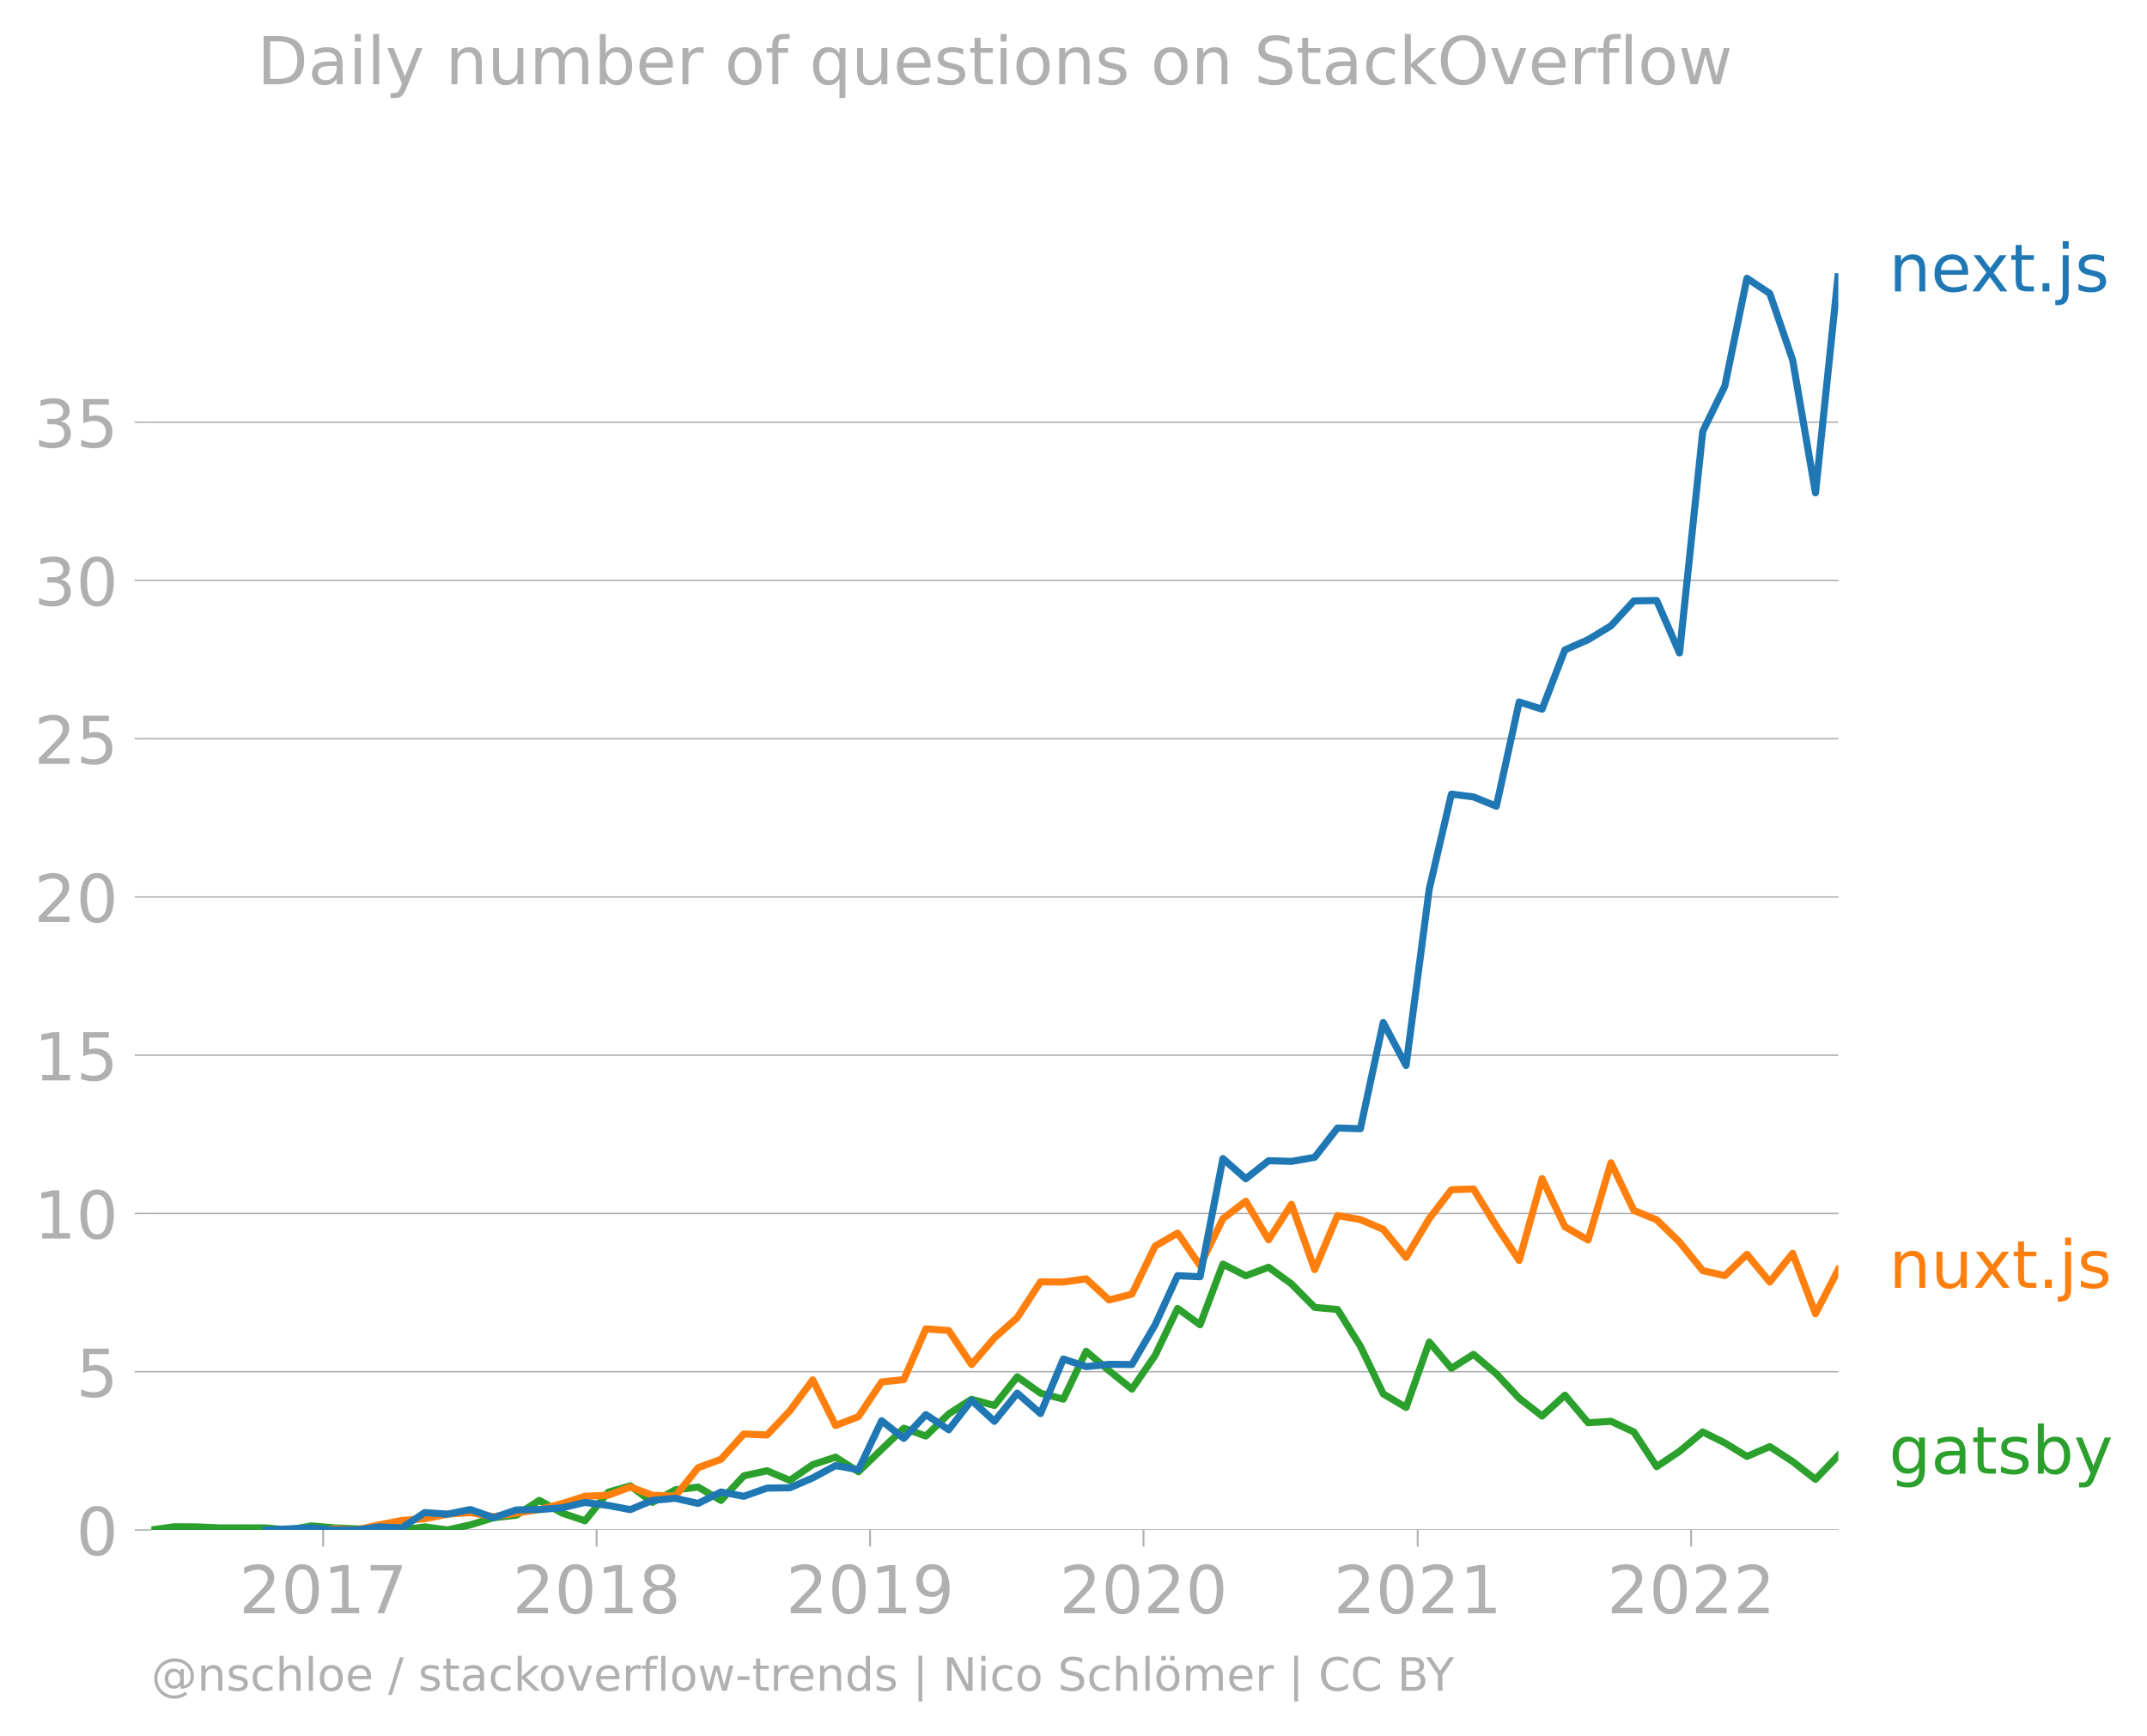
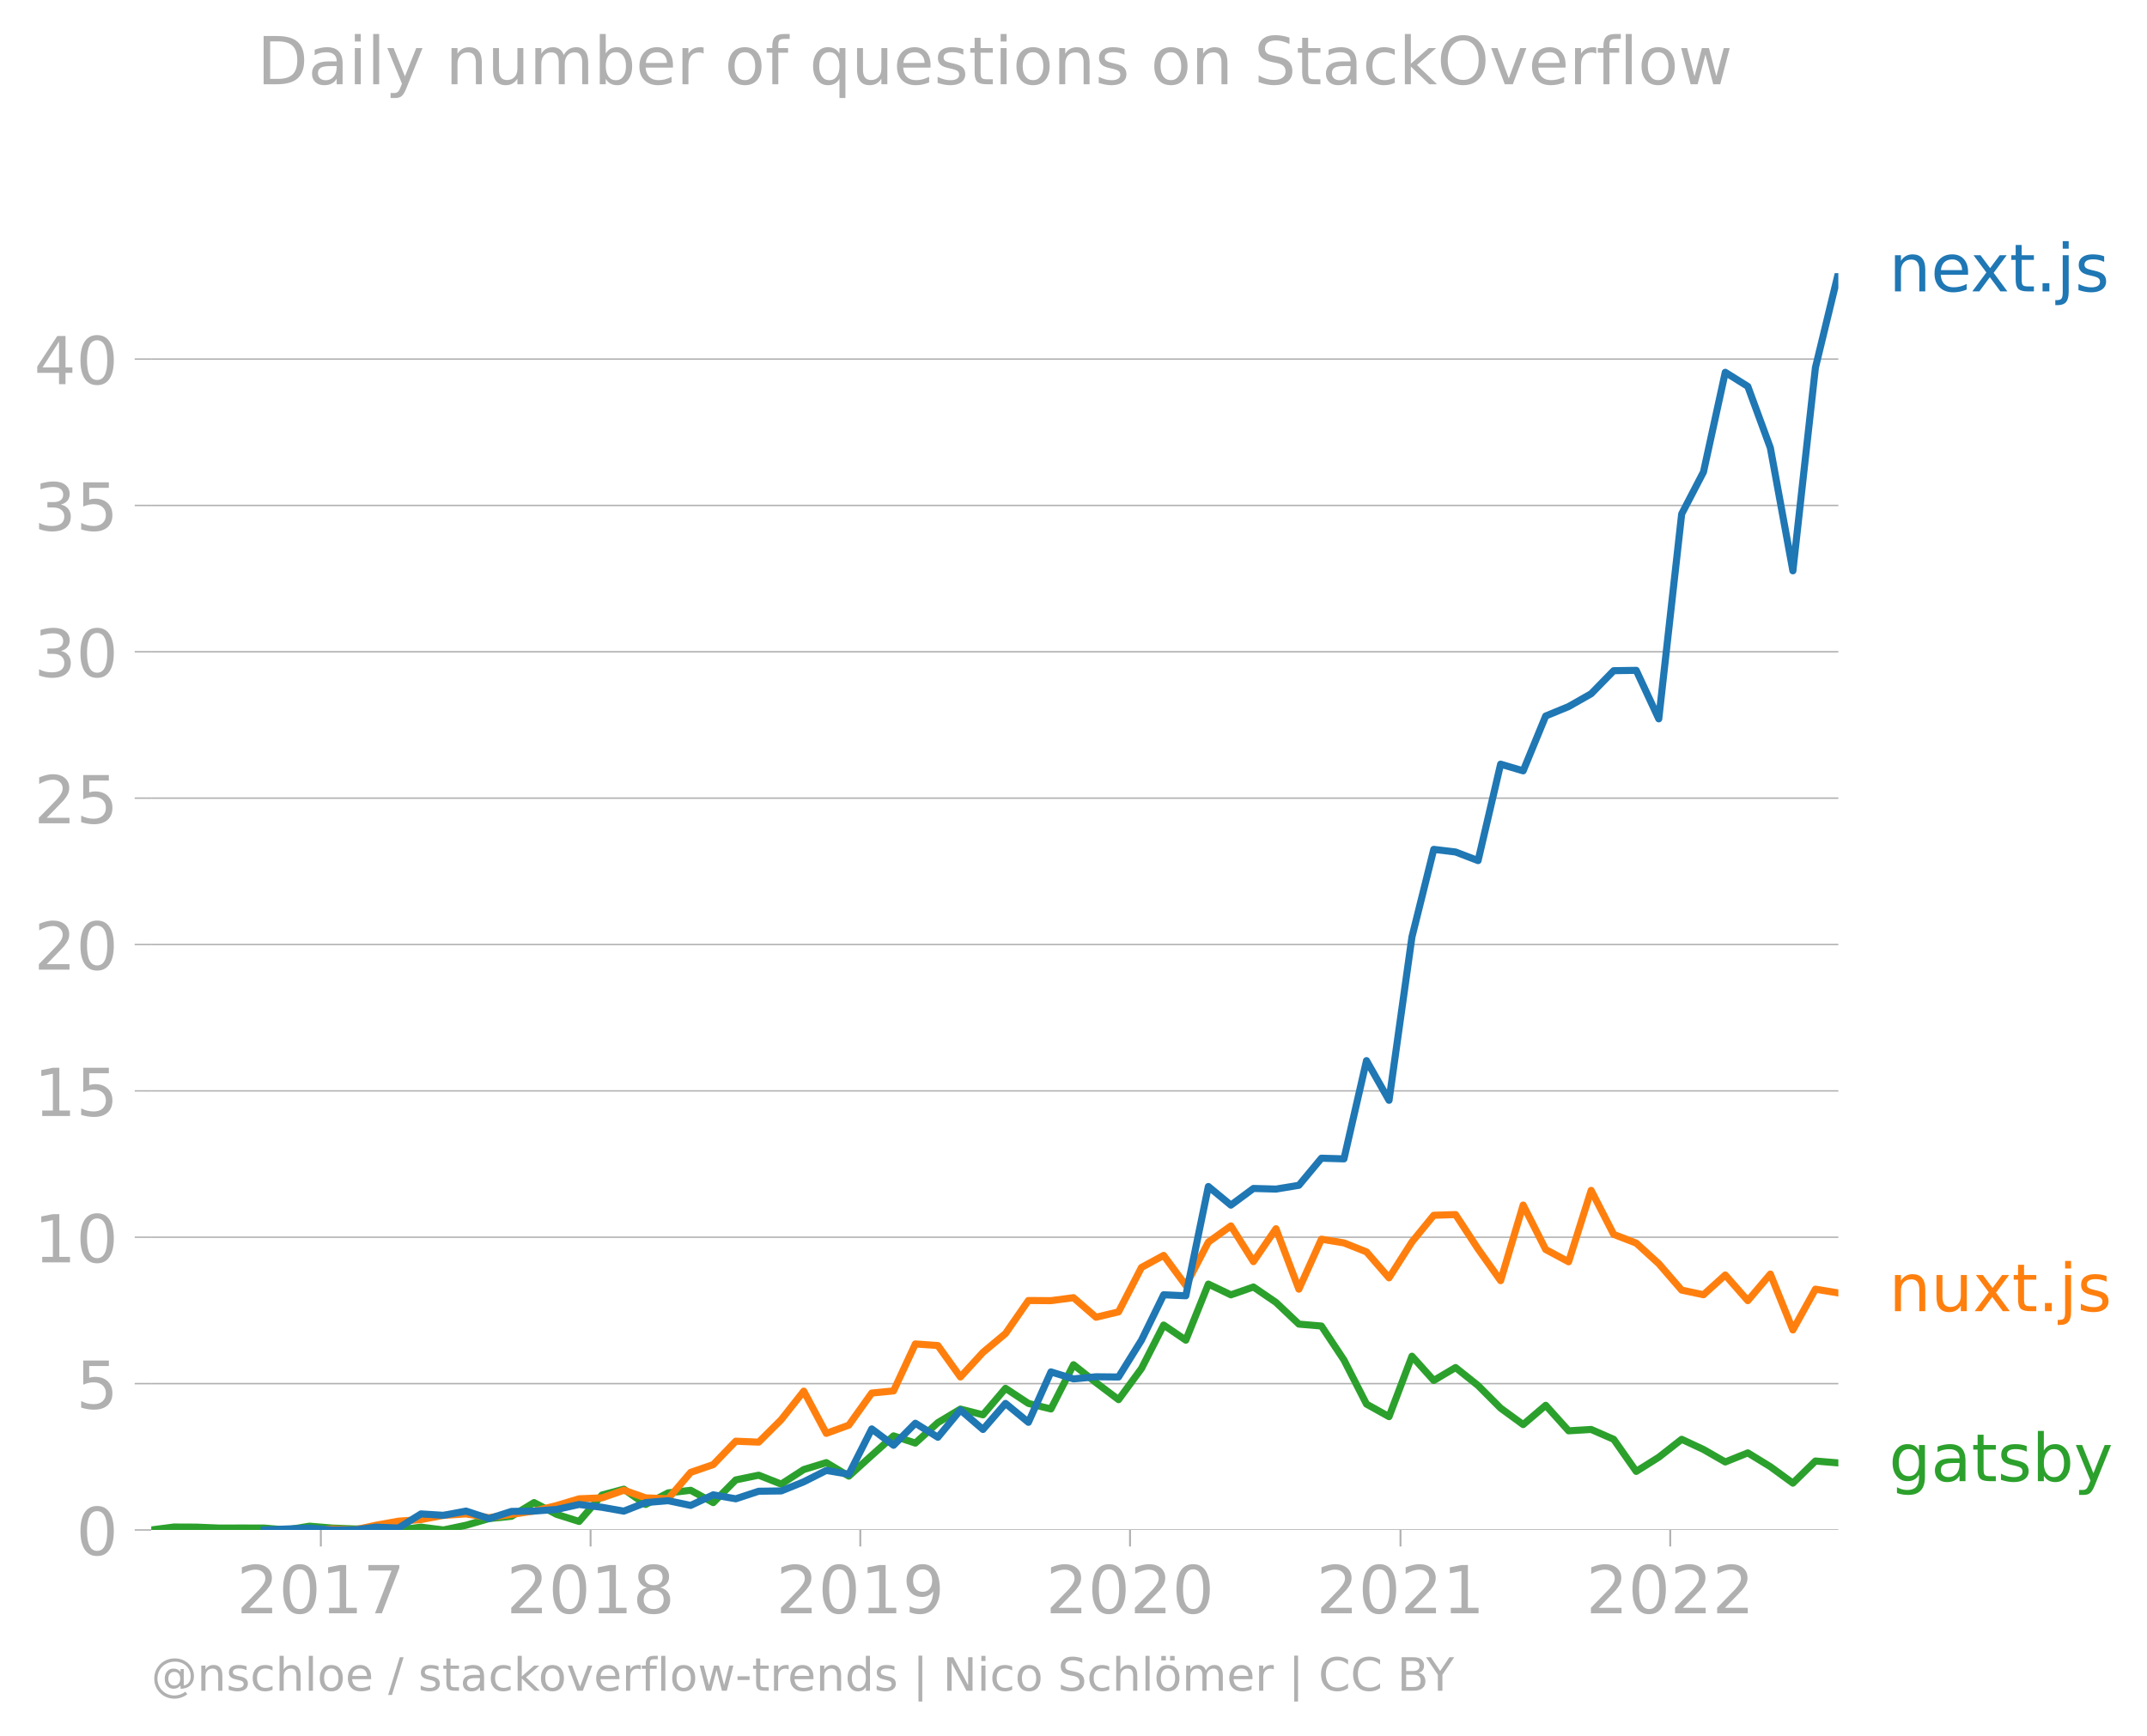
<svg xmlns="http://www.w3.org/2000/svg" xmlns:xlink="http://www.w3.org/1999/xlink" width="605.962" height="489.969" viewBox="0 0 454.471 367.477">
  <defs>
    <style>*{stroke-linejoin:round;stroke-linecap:butt}</style>
  </defs>
  <g id="figure_1">
    <path d="M0 367.477h454.471V0H0v367.477z" style="fill:none" id="patch_1" />
    <g id="axes_1">
      <path d="M32.015 323.95h357.12V57.838H32.015V323.95z" style="fill:none" id="patch_2" />
      <g id="matplotlib.axis_1">
        <g id="xtick_1">
          <g id="line2d_1">
            <defs>
-               <path id="m1e9ca3fd3b" d="M0 0v3.5" style="stroke:#b0b0b0;stroke-width:.4" />
-             </defs>
-             <use xlink:href="#m1e9ca3fd3b" x="68.409" y="323.95" style="fill:#b0b0b0;stroke:#b0b0b0;stroke-width:.4" />
-           </g>
-           <g style="fill:#b0b0b0" transform="matrix(.14 0 0 -.14 50.594 341.588)" id="text_1">
+               <path id="m83e0190dd0" d="M0 0v3.5" style="stroke:#b0b0b0;stroke-width:.4" />
+             </defs>
+             <use xlink:href="#m83e0190dd0" x="67.915" y="323.95" style="fill:#b0b0b0;stroke:#b0b0b0;stroke-width:.4" />
+           </g>
+           <g style="fill:#b0b0b0" transform="matrix(.14 0 0 -.14 50.1 341.588)" id="text_1">
            <defs>
              <path id="DejaVuSans-32" d="M1228 531h2203V0H469v531q359 372 979 998 621 627 780 809 303 340 423 576 121 236 121 464 0 372-261 606-261 235-680 235-297 0-627-103-329-103-704-313v638q381 153 712 231 332 78 607 78 725 0 1156-363 431-362 431-968 0-288-108-546-107-257-392-607-78-91-497-524-418-433-1181-1211z" transform="scale(.01563)" />
              <path id="DejaVuSans-30" d="M2034 4250q-487 0-733-480-245-479-245-1442 0-959 245-1439 246-480 733-480 491 0 736 480 246 480 246 1439 0 963-246 1442-245 480-736 480zm0 500q785 0 1199-621 414-620 414-1801 0-1178-414-1799Q2819-91 2034-91q-784 0-1198 620-414 621-414 1799 0 1181 414 1801 414 621 1198 621z" transform="scale(.01563)" />
              <path id="DejaVuSans-31" d="M794 531h1031v3560L703 3866v575l1116 225h631V531h1031V0H794v531z" transform="scale(.01563)" />
              <path id="DejaVuSans-37" d="M525 4666h3000v-269L1831 0h-659l1594 4134H525v532z" transform="scale(.01563)" />
            </defs>
            <use xlink:href="#DejaVuSans-32" />
            <use xlink:href="#DejaVuSans-30" x="63.623" />
            <use xlink:href="#DejaVuSans-31" x="127.246" />
            <use xlink:href="#DejaVuSans-37" x="190.869" />
          </g>
        </g>
        <g id="xtick_2">
-           <use xlink:href="#m1e9ca3fd3b" x="126.29" y="323.95" style="fill:#b0b0b0;stroke:#b0b0b0;stroke-width:.4" id="line2d_2" />
-           <g style="fill:#b0b0b0" transform="matrix(.14 0 0 -.14 108.475 341.588)" id="text_2">
+           <use xlink:href="#m83e0190dd0" x="125.01" y="323.95" style="fill:#b0b0b0;stroke:#b0b0b0;stroke-width:.4" id="line2d_2" />
+           <g style="fill:#b0b0b0" transform="matrix(.14 0 0 -.14 107.195 341.588)" id="text_2">
            <defs>
              <path id="DejaVuSans-38" d="M2034 2216q-450 0-708-241-257-241-257-662 0-422 257-663 258-241 708-241t709 242q260 243 260 662 0 421-258 662-257 241-711 241zm-631 268q-406 100-633 378-226 279-226 679 0 559 398 884 399 325 1092 325 697 0 1094-325t397-884q0-400-227-679-226-278-629-378 456-106 710-416 255-309 255-755 0-679-414-1042Q2806-91 2034-91q-771 0-1186 362-414 363-414 1042 0 446 256 755 257 310 713 416zm-231 997q0-362 226-565 227-203 636-203 407 0 636 203 230 203 230 565 0 363-230 566-229 203-636 203-409 0-636-203-226-203-226-566z" transform="scale(.01563)" />
            </defs>
            <use xlink:href="#DejaVuSans-32" />
            <use xlink:href="#DejaVuSans-30" x="63.623" />
            <use xlink:href="#DejaVuSans-31" x="127.246" />
            <use xlink:href="#DejaVuSans-38" x="190.869" />
          </g>
        </g>
        <g id="xtick_3">
-           <use xlink:href="#m1e9ca3fd3b" x="184.172" y="323.95" style="fill:#b0b0b0;stroke:#b0b0b0;stroke-width:.4" id="line2d_3" />
-           <g style="fill:#b0b0b0" transform="matrix(.14 0 0 -.14 166.357 341.588)" id="text_3">
+           <use xlink:href="#m83e0190dd0" x="182.106" y="323.95" style="fill:#b0b0b0;stroke:#b0b0b0;stroke-width:.4" id="line2d_3" />
+           <g style="fill:#b0b0b0" transform="matrix(.14 0 0 -.14 164.29 341.588)" id="text_3">
            <defs>
              <path id="DejaVuSans-39" d="M703 97v575q238-113 481-172 244-59 479-59 625 0 954 420 330 420 377 1277-181-269-460-413-278-144-615-144-700 0-1108 423-408 424-408 1159 0 718 425 1152 425 435 1131 435 810 0 1236-621 427-620 427-1801 0-1103-524-1761Q2575-91 1691-91q-238 0-482 47Q966 3 703 97zm1256 1978q425 0 673 290 249 291 249 798 0 503-249 795-248 292-673 292t-673-292q-248-292-248-795 0-507 248-798 248-290 673-290z" transform="scale(.01563)" />
            </defs>
            <use xlink:href="#DejaVuSans-32" />
            <use xlink:href="#DejaVuSans-30" x="63.623" />
            <use xlink:href="#DejaVuSans-31" x="127.246" />
            <use xlink:href="#DejaVuSans-39" x="190.869" />
          </g>
        </g>
        <g id="xtick_4">
-           <use xlink:href="#m1e9ca3fd3b" x="242.053" y="323.95" style="fill:#b0b0b0;stroke:#b0b0b0;stroke-width:.4" id="line2d_4" />
-           <g style="fill:#b0b0b0" transform="matrix(.14 0 0 -.14 224.238 341.588)" id="text_4">
+           <use xlink:href="#m83e0190dd0" x="239.201" y="323.95" style="fill:#b0b0b0;stroke:#b0b0b0;stroke-width:.4" id="line2d_4" />
+           <g style="fill:#b0b0b0" transform="matrix(.14 0 0 -.14 221.386 341.588)" id="text_4">
            <use xlink:href="#DejaVuSans-32" />
            <use xlink:href="#DejaVuSans-30" x="63.623" />
            <use xlink:href="#DejaVuSans-32" x="127.246" />
            <use xlink:href="#DejaVuSans-30" x="190.869" />
          </g>
        </g>
        <g id="xtick_5">
-           <use xlink:href="#m1e9ca3fd3b" x="300.093" y="323.95" style="fill:#b0b0b0;stroke:#b0b0b0;stroke-width:.4" id="line2d_5" />
-           <g style="fill:#b0b0b0" transform="matrix(.14 0 0 -.14 282.278 341.588)" id="text_5">
+           <use xlink:href="#m83e0190dd0" x="296.453" y="323.95" style="fill:#b0b0b0;stroke:#b0b0b0;stroke-width:.4" id="line2d_5" />
+           <g style="fill:#b0b0b0" transform="matrix(.14 0 0 -.14 278.638 341.588)" id="text_5">
            <use xlink:href="#DejaVuSans-32" />
            <use xlink:href="#DejaVuSans-30" x="63.623" />
            <use xlink:href="#DejaVuSans-32" x="127.246" />
            <use xlink:href="#DejaVuSans-31" x="190.869" />
          </g>
        </g>
        <g id="xtick_6">
-           <use xlink:href="#m1e9ca3fd3b" x="357.974" y="323.95" style="fill:#b0b0b0;stroke:#b0b0b0;stroke-width:.4" id="line2d_6" />
-           <g style="fill:#b0b0b0" transform="matrix(.14 0 0 -.14 340.16 341.588)" id="text_6">
+           <use xlink:href="#m83e0190dd0" x="353.548" y="323.95" style="fill:#b0b0b0;stroke:#b0b0b0;stroke-width:.4" id="line2d_6" />
+           <g style="fill:#b0b0b0" transform="matrix(.14 0 0 -.14 335.733 341.588)" id="text_6">
            <use xlink:href="#DejaVuSans-32" />
            <use xlink:href="#DejaVuSans-30" x="63.623" />
            <use xlink:href="#DejaVuSans-32" x="127.246" />
            <use xlink:href="#DejaVuSans-32" x="190.869" />
          </g>
        </g>
      </g>
      <g id="matplotlib.axis_2">
        <g id="ytick_1">
-           <path d="M32.015 323.95h357.12" clip-path="url(#pe81d5a9631)" style="fill:none;stroke:#b0b0b0;stroke-width:.3;stroke-linecap:square" id="line2d_7" />
+           <path d="M32.015 323.95h357.12" clip-path="url(#p8925e8ade3)" style="fill:none;stroke:#b0b0b0;stroke-width:.3;stroke-linecap:square" id="line2d_7" />
          <g id="line2d_8">
            <defs>
-               <path id="mf9dede8b79" d="M0 0h-3.5" style="stroke:#b0b0b0;stroke-width:.3" />
-             </defs>
-             <use xlink:href="#mf9dede8b79" x="32.015" y="323.95" style="fill:#b0b0b0;stroke:#b0b0b0;stroke-width:.3" />
+               <path id="m1e97582e65" d="M0 0h-3.5" style="stroke:#b0b0b0;stroke-width:.3" />
+             </defs>
+             <use xlink:href="#m1e97582e65" x="32.015" y="323.95" style="fill:#b0b0b0;stroke:#b0b0b0;stroke-width:.3" />
          </g>
          <use xlink:href="#DejaVuSans-30" style="fill:#b0b0b0" transform="matrix(.14 0 0 -.14 16.108 329.269)" id="text_7" />
        </g>
        <g id="ytick_2">
-           <path d="M32.015 290.443h357.12" clip-path="url(#pe81d5a9631)" style="fill:none;stroke:#b0b0b0;stroke-width:.3;stroke-linecap:square" id="line2d_9" />
-           <use xlink:href="#mf9dede8b79" x="32.015" y="290.443" style="fill:#b0b0b0;stroke:#b0b0b0;stroke-width:.3" id="line2d_10" />
-           <g style="fill:#b0b0b0" transform="matrix(.14 0 0 -.14 16.108 295.762)" id="text_8">
+           <path d="M32.015 292.96h357.12" clip-path="url(#p8925e8ade3)" style="fill:none;stroke:#b0b0b0;stroke-width:.3;stroke-linecap:square" id="line2d_9" />
+           <use xlink:href="#m1e97582e65" x="32.015" y="292.96" style="fill:#b0b0b0;stroke:#b0b0b0;stroke-width:.3" id="line2d_10" />
+           <g style="fill:#b0b0b0" transform="matrix(.14 0 0 -.14 16.108 298.279)" id="text_8">
            <defs>
              <path id="DejaVuSans-35" d="M691 4666h2478v-532H1269V2991q137 47 274 70 138 23 276 23 781 0 1237-428 457-428 457-1159 0-753-469-1171Q2575-91 1722-91q-294 0-599 50Q819 9 494 109v635q281-153 581-228t634-75q541 0 856 284 316 284 316 772 0 487-316 771-315 285-856 285-253 0-505-56-251-56-513-175v2344z" transform="scale(.01563)" />
            </defs>
            <use xlink:href="#DejaVuSans-35" />
          </g>
        </g>
        <g id="ytick_3">
-           <path d="M32.015 256.935h357.12" clip-path="url(#pe81d5a9631)" style="fill:none;stroke:#b0b0b0;stroke-width:.3;stroke-linecap:square" id="line2d_11" />
-           <use xlink:href="#mf9dede8b79" x="32.015" y="256.935" style="fill:#b0b0b0;stroke:#b0b0b0;stroke-width:.3" id="line2d_12" />
-           <g style="fill:#b0b0b0" transform="matrix(.14 0 0 -.14 7.2 262.254)" id="text_9">
+           <path d="M32.015 261.97h357.12" clip-path="url(#p8925e8ade3)" style="fill:none;stroke:#b0b0b0;stroke-width:.3;stroke-linecap:square" id="line2d_11" />
+           <use xlink:href="#m1e97582e65" x="32.015" y="261.97" style="fill:#b0b0b0;stroke:#b0b0b0;stroke-width:.3" id="line2d_12" />
+           <g style="fill:#b0b0b0" transform="matrix(.14 0 0 -.14 7.2 267.29)" id="text_9">
            <use xlink:href="#DejaVuSans-31" />
            <use xlink:href="#DejaVuSans-30" x="63.623" />
          </g>
        </g>
        <g id="ytick_4">
-           <path d="M32.015 223.428h357.12" clip-path="url(#pe81d5a9631)" style="fill:none;stroke:#b0b0b0;stroke-width:.3;stroke-linecap:square" id="line2d_13" />
-           <use xlink:href="#mf9dede8b79" x="32.015" y="223.428" style="fill:#b0b0b0;stroke:#b0b0b0;stroke-width:.3" id="line2d_14" />
-           <g style="fill:#b0b0b0" transform="matrix(.14 0 0 -.14 7.2 228.747)" id="text_10">
+           <path d="M32.015 230.98h357.12" clip-path="url(#p8925e8ade3)" style="fill:none;stroke:#b0b0b0;stroke-width:.3;stroke-linecap:square" id="line2d_13" />
+           <use xlink:href="#m1e97582e65" x="32.015" y="230.981" style="fill:#b0b0b0;stroke:#b0b0b0;stroke-width:.3" id="line2d_14" />
+           <g style="fill:#b0b0b0" transform="matrix(.14 0 0 -.14 7.2 236.3)" id="text_10">
            <use xlink:href="#DejaVuSans-31" />
            <use xlink:href="#DejaVuSans-35" x="63.623" />
          </g>
        </g>
        <g id="ytick_5">
-           <path d="M32.015 189.921h357.12" clip-path="url(#pe81d5a9631)" style="fill:none;stroke:#b0b0b0;stroke-width:.3;stroke-linecap:square" id="line2d_15" />
-           <use xlink:href="#mf9dede8b79" x="32.015" y="189.921" style="fill:#b0b0b0;stroke:#b0b0b0;stroke-width:.3" id="line2d_16" />
-           <g style="fill:#b0b0b0" transform="matrix(.14 0 0 -.14 7.2 195.24)" id="text_11">
+           <path d="M32.015 199.99h357.12" clip-path="url(#p8925e8ade3)" style="fill:none;stroke:#b0b0b0;stroke-width:.3;stroke-linecap:square" id="line2d_15" />
+           <use xlink:href="#m1e97582e65" x="32.015" y="199.991" style="fill:#b0b0b0;stroke:#b0b0b0;stroke-width:.3" id="line2d_16" />
+           <g style="fill:#b0b0b0" transform="matrix(.14 0 0 -.14 7.2 205.31)" id="text_11">
            <use xlink:href="#DejaVuSans-32" />
            <use xlink:href="#DejaVuSans-30" x="63.623" />
          </g>
        </g>
        <g id="ytick_6">
-           <path d="M32.015 156.414h357.12" clip-path="url(#pe81d5a9631)" style="fill:none;stroke:#b0b0b0;stroke-width:.3;stroke-linecap:square" id="line2d_17" />
-           <use xlink:href="#mf9dede8b79" x="32.015" y="156.414" style="fill:#b0b0b0;stroke:#b0b0b0;stroke-width:.3" id="line2d_18" />
-           <g style="fill:#b0b0b0" transform="matrix(.14 0 0 -.14 7.2 161.733)" id="text_12">
+           <path d="M32.015 169.001h357.12" clip-path="url(#p8925e8ade3)" style="fill:none;stroke:#b0b0b0;stroke-width:.3;stroke-linecap:square" id="line2d_17" />
+           <use xlink:href="#m1e97582e65" x="32.015" y="169.001" style="fill:#b0b0b0;stroke:#b0b0b0;stroke-width:.3" id="line2d_18" />
+           <g style="fill:#b0b0b0" transform="matrix(.14 0 0 -.14 7.2 174.32)" id="text_12">
            <use xlink:href="#DejaVuSans-32" />
            <use xlink:href="#DejaVuSans-35" x="63.623" />
          </g>
        </g>
        <g id="ytick_7">
-           <path d="M32.015 122.907h357.12" clip-path="url(#pe81d5a9631)" style="fill:none;stroke:#b0b0b0;stroke-width:.3;stroke-linecap:square" id="line2d_19" />
-           <use xlink:href="#mf9dede8b79" x="32.015" y="122.907" style="fill:#b0b0b0;stroke:#b0b0b0;stroke-width:.3" id="line2d_20" />
-           <g style="fill:#b0b0b0" transform="matrix(.14 0 0 -.14 7.2 128.226)" id="text_13">
+           <path d="M32.015 138.011h357.12" clip-path="url(#p8925e8ade3)" style="fill:none;stroke:#b0b0b0;stroke-width:.3;stroke-linecap:square" id="line2d_19" />
+           <use xlink:href="#m1e97582e65" x="32.015" y="138.011" style="fill:#b0b0b0;stroke:#b0b0b0;stroke-width:.3" id="line2d_20" />
+           <g style="fill:#b0b0b0" transform="matrix(.14 0 0 -.14 7.2 143.33)" id="text_13">
            <defs>
              <path id="DejaVuSans-33" d="M2597 2516q453-97 707-404 255-306 255-756 0-690-475-1069Q2609-91 1734-91q-293 0-604 58T488 141v609q262-153 574-231 313-78 654-78 593 0 904 234t311 681q0 413-289 645-289 233-804 233h-544v519h569q465 0 712 186t247 536q0 359-255 551-254 193-729 193-260 0-557-57-297-56-653-174v562q360 100 674 150t592 50q719 0 1137-327 419-326 419-882 0-388-222-655t-631-370z" transform="scale(.01563)" />
            </defs>
            <use xlink:href="#DejaVuSans-33" />
            <use xlink:href="#DejaVuSans-30" x="63.623" />
          </g>
        </g>
        <g id="ytick_8">
-           <path d="M32.015 89.4h357.12" clip-path="url(#pe81d5a9631)" style="fill:none;stroke:#b0b0b0;stroke-width:.3;stroke-linecap:square" id="line2d_21" />
-           <use xlink:href="#mf9dede8b79" x="32.015" y="89.399" style="fill:#b0b0b0;stroke:#b0b0b0;stroke-width:.3" id="line2d_22" />
-           <g style="fill:#b0b0b0" transform="matrix(.14 0 0 -.14 7.2 94.718)" id="text_14">
+           <path d="M32.015 107.022h357.12" clip-path="url(#p8925e8ade3)" style="fill:none;stroke:#b0b0b0;stroke-width:.3;stroke-linecap:square" id="line2d_21" />
+           <use xlink:href="#m1e97582e65" x="32.015" y="107.022" style="fill:#b0b0b0;stroke:#b0b0b0;stroke-width:.3" id="line2d_22" />
+           <g style="fill:#b0b0b0" transform="matrix(.14 0 0 -.14 7.2 112.34)" id="text_14">
            <use xlink:href="#DejaVuSans-33" />
            <use xlink:href="#DejaVuSans-35" x="63.623" />
          </g>
        </g>
-       </g>
-       <path d="m32.015 323.95 4.837-.67 4.836.021 4.916.216 4.837-.014 4.837.014 4.836.433 4.837-.865 4.916.432 4.678.193 4.678.024 4.837.216 4.836-.649 4.837.649 4.837-1.081 4.916-1.513 4.836-.534 4.837-3.141 4.837 2.695 4.836 1.628 4.916-6.053 4.678-1.335 4.678 3.497 4.837-2.652 4.837-.59 4.836 2.824 4.837-5.202 4.916-1.081 4.837 2.039 4.836-3.336 4.837-1.578 4.837 3.09 4.916-4.755 4.678-4.463 4.678 1.653 4.836-4.684 4.837-3.099 4.837 1.312 4.836-6.068 4.916 3.46 4.837 1.268 4.837-10.132 4.836 4.1 4.837 3.899 4.916-7.134 4.757-9.944 4.758 3.459 4.836-12.841 4.837 2.464 4.837-1.794 4.836 3.524 4.916 4.972 4.837.44 4.837 7.774 4.836 10.096 4.837 2.875 4.916-13.835 4.678 5.55 4.678-2.956 4.837 4.121 4.836 5.174 4.837 3.762 4.837-4.41 4.916 5.836 4.836-.31 4.837 2.256 4.837 7.35 4.836-3.243 4.916-4.107 4.678 2.324 4.678 2.864 4.837-2.082 4.837 3.163 4.836 3.762 4.837-5.059" clip-path="url(#pe81d5a9631)" style="fill:none;stroke:#2ca02c;stroke-width:1.5;stroke-linecap:square" id="line2d_23" />
-       <path d="m65.95 323.95 4.917-.216 4.678.216 4.678-1.081 4.837-.93 4.836-.367 4.837-.973 4.837-.324 4.916.865 4.836-.764 4.837-.75 4.837-1.26 4.836-1.55 4.916-.216 4.678-1.745 4.678 1.745 4.837.202 4.837-6.039 4.836-1.78 4.837-5.354 4.916.216 4.837-5.137 4.836-6.536 4.837 9.663 4.837-1.88 4.916-7.35 4.678-.487 4.678-10.755 4.836.368 4.837 7.198 4.837-5.635 4.836-4.309 4.916-7.566 4.837.036 4.837-.684 4.836 4.482 4.837-1.24 4.916-10.16 4.757-2.758 4.758 6.865 4.836-9.908 4.837-3.71 4.837 8.178 4.836-7.53 4.916 13.835 4.837-11.443 4.837.85 4.836 2.054 4.837 5.945 4.916-8.215 4.678-6.107 4.678-.162 4.837 7.869 4.836 7.263 4.837-17.315 4.837 10.182 4.916 2.81 4.836-16.343 4.837 10.074 4.837 1.989 4.836 4.712 4.916 6.053 4.678 1.058 4.678-4.517 4.837 5.873 4.837-6.089 4.836 12.79 4.837-9.33" clip-path="url(#pe81d5a9631)" style="fill:none;stroke:#ff7f0e;stroke-width:1.5;stroke-linecap:square" id="line2d_24" />
-       <path d="m56.278 323.95 4.836-.224 4.837-.209 4.916.433h4.678l4.678-.649 4.837.202 4.836-3.228 4.837.324 4.837-.973 4.916 1.73 4.836-1.65 4.837-.08 4.837-.367 4.836-1.146 4.916.649 4.678.88 4.678-1.961 4.837-.433 4.837 1.081 4.836-2.42 4.837.907 4.916-1.73 4.837-.071 4.836-2.09 4.837-2.601 4.837.871 4.916-10.376 4.678 3.745 4.678-5.042 4.836 3.207 4.837-6.233 4.837 4.446 4.836-5.96 4.916 4.324 4.837-11.544 4.837 1.6 4.836-.483 4.837.05 4.916-8.43 4.757-10.392 4.758.231 4.836-25.018 4.837 4.265 4.837-3.819 4.836.144 4.916-.864 4.837-6.204 4.837.15 4.836-22.489 4.837 9.087 4.916-37.398 4.678-20.05 4.678.594 4.837 1.974 4.836-22.078 4.837 1.527 4.837-12.552 4.916-2.162 4.836-2.933 4.837-5.282 4.837-.08 4.836 11.105 4.916-46.91 4.678-9.604 4.678-22.822 4.837 3.228 4.837 14.066 4.836 28.153 4.837-46.528" clip-path="url(#pe81d5a9631)" style="fill:none;stroke:#1f77b4;stroke-width:1.5;stroke-linecap:square" id="line2d_25" />
-       <g style="fill:#1f77b4" transform="matrix(.14 0 0 -.14 399.849 61.7)" id="text_15">
+         <g id="ytick_9">
+           <path d="M32.015 76.032h357.12" clip-path="url(#p8925e8ade3)" style="fill:none;stroke:#b0b0b0;stroke-width:.3;stroke-linecap:square" id="line2d_23" />
+           <use xlink:href="#m1e97582e65" x="32.015" y="76.032" style="fill:#b0b0b0;stroke:#b0b0b0;stroke-width:.3" id="line2d_24" />
+           <g style="fill:#b0b0b0" transform="matrix(.14 0 0 -.14 7.2 81.35)" id="text_15">
+             <defs>
+               <path id="DejaVuSans-34" d="M2419 4116 825 1625h1594v2491zm-166 550h794V1625h666v-525h-666V0h-628v1100H313v609l1940 2957z" transform="scale(.01563)" />
+             </defs>
+             <use xlink:href="#DejaVuSans-34" />
+             <use xlink:href="#DejaVuSans-30" x="63.623" />
+           </g>
+         </g>
+       </g>
+       <path d="m32.015 323.95 4.771-.62 4.771.02 4.85.2 4.77-.013 4.771.013 4.771.4 4.771-.8 4.85.4 4.614.178 4.614.022 4.771.2 4.771-.6 4.771.6 4.771-1 4.85-1.4 4.77-.493 4.772-2.905 4.77 2.492 4.772 1.506 4.849-5.598 4.614-1.235 4.615 3.235 4.77-2.453 4.772-.546 4.77 2.612 4.772-4.812 4.849-1 4.771 1.887 4.77-3.086 4.772-1.46 4.77 2.86 4.85-4.399 4.615-4.127 4.614 1.528 4.771-4.332 4.771-2.866 4.771 1.213 4.771-5.611 4.85 3.199 4.77 1.173 4.771-9.37 4.771 3.791 4.771 3.606 4.85-6.598 4.692-9.197 4.693 3.2 4.771-11.877 4.771 2.28 4.771-1.66 4.771 3.259 4.85 4.598 4.77.407 4.771 7.19 4.771 9.338 4.771 2.659 4.85-12.796 4.614 5.134 4.614-2.735 4.771 3.812 4.771 4.785 4.771 3.48 4.771-4.08 4.85 5.399 4.77-.287 4.772 2.086 4.77 6.798 4.772-3 4.849-3.798 4.614 2.15 4.615 2.649 4.77-1.926 4.772 2.925 4.77 3.48 4.772-4.68 4.849.4" clip-path="url(#p8925e8ade3)" style="fill:none;stroke:#2ca02c;stroke-width:1.5;stroke-linecap:square" id="line2d_25" />
+       <path d="m65.49 323.95 4.85-.2 4.614.2 4.614-1 4.771-.86 4.771-.34 4.771-.9 4.771-.3 4.85.8 4.77-.706 4.772-.693 4.77-1.166 4.772-1.433 4.849-.2 4.614-1.614 4.615 1.614 4.77.187 4.772-5.585 4.77-1.646 4.772-4.952 4.849.2 4.771-4.752 4.77-6.044 4.772 8.937 4.77-1.74 4.85-6.798 4.615-.45 4.614-9.946 4.771.34 4.771 6.658 4.771-5.212 4.771-3.985 4.85-6.998 4.77.033 4.771-.633 4.771 4.145 4.771-1.146 4.85-9.397 4.692-2.55 4.693 6.349 4.771-9.164 4.771-3.432 4.771 7.564 4.771-6.964 4.85 12.796 4.77-10.583 4.771.786 4.771 1.9 4.771 5.497 4.85-7.597 4.614-5.648 4.614-.15 4.771 7.277 4.771 6.718 4.771-16.014 4.771 9.416 4.85 2.6 4.77-15.115 4.772 9.317 4.77 1.839 4.772 4.358 4.849 5.599 4.614.978 4.615-4.177 4.77 5.431 4.772-5.631 4.77 11.83 4.772-8.631 4.849.8" clip-path="url(#p8925e8ade3)" style="fill:none;stroke:#ff7f0e;stroke-width:1.5;stroke-linecap:square" id="line2d_26" />
+       <path d="m55.948 323.95 4.771-.207 4.771-.193 4.85.4h4.614l4.614-.6 4.771.187 4.771-2.986 4.771.3 4.771-.9 4.85 1.6 4.77-1.527 4.772-.073 4.77-.34 4.772-1.06 4.849.6 4.614.814 4.615-1.813 4.77-.4 4.772 1 4.77-2.24 4.772.84 4.849-1.6 4.771-.066 4.77-1.933 4.772-2.406 4.77.807 4.85-9.597 4.615 3.463 4.614-4.663 4.771 2.966 4.771-5.765 4.771 4.112 4.771-5.511 4.85 3.998 4.77-10.676 4.771 1.48 4.771-.447 4.771.047 4.85-7.798 4.692-9.61 4.693.213 4.771-23.139 4.771 3.946 4.771-3.533 4.771.134 4.85-.8 4.77-5.738 4.771.14 4.771-20.8 4.771 8.404 4.85-34.589 4.614-18.544 4.614.55 4.771 1.826 4.771-20.42 4.771 1.413 4.771-11.61 4.85-1.999 4.77-2.712 4.772-4.885 4.77-.073 4.772 10.27 4.849-43.386 4.614-8.883 4.615-21.107 4.77 2.986 4.772 13.009 4.77 26.038 4.772-43.033 4.849-19.993" clip-path="url(#p8925e8ade3)" style="fill:none;stroke:#1f77b4;stroke-width:1.5;stroke-linecap:square" id="line2d_27" />
+       <g style="fill:#1f77b4" transform="matrix(.14 0 0 -.14 399.849 61.7)" id="text_16">
        <defs>
          <path id="DejaVuSans-6e" d="M3513 2113V0h-575v2094q0 497-194 743-194 247-581 247-466 0-735-297-269-296-269-809V0H581v3500h578v-544q207 316 486 472 280 156 646 156 603 0 912-373 310-373 310-1098z" transform="scale(.01563)" />
          <path id="DejaVuSans-65" d="M3597 1894v-281H953q38-594 358-905t892-311q331 0 642 81t618 244V178Q3153 47 2828-22t-659-69q-838 0-1327 487-489 488-489 1320 0 859 464 1363 464 505 1252 505 706 0 1117-455 411-454 411-1235zm-575 169q-6 471-264 752-258 282-683 282-481 0-770-272t-333-766l2050 4z" transform="scale(.01563)" />
          <path id="DejaVuSans-78" d="M3513 3500 2247 1797 3578 0h-678L1881 1375 863 0H184l1360 1831L300 3500h678l928-1247 928 1247h679z" transform="scale(.01563)" />
          <path id="DejaVuSans-74" d="M1172 4494v-994h1184v-447H1172V1153q0-428 117-550t477-122h590V0h-590q-666 0-919 248-253 249-253 905v1900H172v447h422v994h578z" transform="scale(.01563)" />
          <path id="DejaVuSans-2e" d="M684 794h660V0H684v794z" transform="scale(.01563)" />
          <path id="DejaVuSans-6a" d="M603 3500h575V-63q0-668-255-968-254-300-820-300h-219v487H38q328 0 446 152Q603-541 603-63v3563zm0 1363h575v-729H603v729z" transform="scale(.01563)" />
          <path id="DejaVuSans-73" d="M2834 3397v-544q-243 125-506 187-262 63-544 63-428 0-642-131t-214-394q0-200 153-314t616-217l197-44q612-131 870-370t258-667q0-488-386-773Q2250-91 1575-91q-281 0-586 55T347 128v594q319-166 628-249 309-82 613-82 406 0 624 139 219 139 219 392 0 234-158 359-157 125-692 241l-200 47q-534 112-772 345-237 233-237 639 0 494 350 762 350 269 994 269 318 0 599-47 282-46 519-140z" transform="scale(.01563)" />
        </defs>
        <use xlink:href="#DejaVuSans-6e" />
        <use xlink:href="#DejaVuSans-65" x="63.379" />
        <use xlink:href="#DejaVuSans-78" x="123.152" />
        <use xlink:href="#DejaVuSans-74" x="182.332" />
        <use xlink:href="#DejaVuSans-2e" x="221.541" />
        <use xlink:href="#DejaVuSans-6a" x="253.328" />
        <use xlink:href="#DejaVuSans-73" x="281.111" />
      </g>
-       <g style="fill:#ff7f0e" transform="matrix(.14 0 0 -.14 399.849 272.688)" id="text_16">
+       <g style="fill:#ff7f0e" transform="matrix(.14 0 0 -.14 399.849 277.63)" id="text_17">
        <defs>
          <path id="DejaVuSans-75" d="M544 1381v2119h575V1403q0-497 193-746 194-248 582-248 465 0 735 297 271 297 271 810v1984h575V0h-575v538q-209-319-486-474-276-155-642-155-603 0-916 375-312 375-312 1097zm1447 2203z" transform="scale(.01563)" />
        </defs>
        <use xlink:href="#DejaVuSans-6e" />
        <use xlink:href="#DejaVuSans-75" x="63.379" />
        <use xlink:href="#DejaVuSans-78" x="126.758" />
        <use xlink:href="#DejaVuSans-74" x="185.938" />
        <use xlink:href="#DejaVuSans-2e" x="225.146" />
        <use xlink:href="#DejaVuSans-6a" x="256.934" />
        <use xlink:href="#DejaVuSans-73" x="284.717" />
      </g>
-       <g style="fill:#2ca02c" transform="matrix(.14 0 0 -.14 399.849 312.032)" id="text_17">
+       <g style="fill:#2ca02c" transform="matrix(.14 0 0 -.14 399.849 313.618)" id="text_18">
        <defs>
          <path id="DejaVuSans-67" d="M2906 1791q0 625-258 968-257 344-723 344-462 0-720-344-258-343-258-968 0-622 258-966t720-344q466 0 723 344 258 344 258 966zm575-1357q0-893-397-1329-396-436-1215-436-303 0-572 45t-522 139v559q253-137 500-202 247-66 503-66 566 0 847 295t281 892v285q-178-310-456-463T1784 0Q1141 0 747 490 353 981 353 1791q0 812 394 1302 394 491 1037 491 388 0 666-153t456-462v531h575V434z" transform="scale(.01563)" />
          <path id="DejaVuSans-61" d="M2194 1759q-697 0-966-159t-269-544q0-306 202-486 202-179 548-179 479 0 768 339t289 901v128h-572zm1147 238V0h-575v531q-197-318-491-470T1556-91q-537 0-855 302-317 302-317 808 0 590 395 890 396 300 1180 300h807v57q0 397-261 614t-733 217q-300 0-585-72-284-72-546-216v532q315 122 612 182 297 61 578 61 760 0 1135-394 375-393 375-1193z" transform="scale(.01563)" />
          <path id="DejaVuSans-62" d="M3116 1747q0 634-261 995t-717 361q-457 0-718-361t-261-995q0-634 261-995t718-361q456 0 717 361t261 995zM1159 2969q182 312 458 463 277 152 661 152 638 0 1036-506 399-506 399-1331T3314 415Q2916-91 2278-91q-384 0-661 152-276 152-458 464V0H581v4863h578V2969z" transform="scale(.01563)" />
          <path id="DejaVuSans-79" d="M2059-325q-243-625-475-815-231-191-618-191H506v481h338q237 0 368 113 132 112 291 531l103 262L191 3500h609L1894 763l1094 2737h609L2059-325z" transform="scale(.01563)" />
        </defs>
        <use xlink:href="#DejaVuSans-67" />
        <use xlink:href="#DejaVuSans-61" x="63.477" />
        <use xlink:href="#DejaVuSans-74" x="124.756" />
        <use xlink:href="#DejaVuSans-73" x="163.965" />
        <use xlink:href="#DejaVuSans-62" x="216.064" />
        <use xlink:href="#DejaVuSans-79" x="279.541" />
      </g>
-       <g style="fill:#b0b0b0" transform="matrix(.09716 0 0 -.09716 32.015 357.986)" id="text_18">
+       <g style="fill:#b0b0b0" transform="matrix(.09716 0 0 -.09716 32.015 357.986)" id="text_19">
        <defs>
          <path id="DejaVuSans-40" d="M2381 1678q0-447 222-702 222-254 610-254 384 0 604 256 221 256 221 700 0 438-225 695-225 258-607 258-378 0-602-256-223-256-223-697zm1703-934q-187-241-429-355t-564-114q-538 0-874 389t-336 1014q0 625 337 1015 338 391 873 391 322 0 565-117 244-117 428-354v409h447V722q457 69 714 417 258 349 258 902 0 334-99 628-98 294-298 544-325 409-792 626t-1017 217q-384 0-738-102-353-101-653-301-490-319-767-836-276-517-276-1120 0-497 179-932 180-434 521-765 328-325 759-495 431-171 922-171 403 0 792 136t714 389l281-347q-390-303-851-464t-936-161q-578 0-1091 205-512 205-912 595Q841 78 631 592q-209 514-209 1105 0 569 212 1084 213 516 607 907 403 396 931 607t1119 211q662 0 1229-272 568-271 952-771 234-307 357-666 124-359 124-744 0-822-497-1297T4084 263v481z" transform="scale(.01563)" />
          <path id="DejaVuSans-63" d="M3122 3366v-538q-244 135-489 202t-495 67q-560 0-870-355-309-354-309-995t309-996q310-354 870-354 250 0 495 67t489 202V134Q2881 22 2623-34q-257-57-548-57-791 0-1257 497-465 497-465 1341 0 856 470 1346 471 491 1290 491 265 0 518-55 253-54 491-163z" transform="scale(.01563)" />
          <path id="DejaVuSans-68" d="M3513 2113V0h-575v2094q0 497-194 743-194 247-581 247-466 0-735-297-269-296-269-809V0H581v4863h578V2956q207 316 486 472 280 156 646 156 603 0 912-373 310-373 310-1098z" transform="scale(.01563)" />
          <path id="DejaVuSans-6c" d="M603 4863h575V0H603v4863z" transform="scale(.01563)" />
          <path id="DejaVuSans-6f" d="M1959 3097q-462 0-731-361t-269-989q0-628 267-989 268-361 733-361 460 0 728 362 269 363 269 988 0 622-269 986-268 364-728 364zm0 487q750 0 1178-488 429-487 429-1349 0-859-429-1349Q2709-91 1959-91q-753 0-1180 489-426 490-426 1349 0 862 426 1349 427 488 1180 488z" transform="scale(.01563)" />
          <path id="DejaVuSans-2f" d="M1625 4666h531L531-594H0l1625 5260z" transform="scale(.01563)" />
          <path id="DejaVuSans-6b" d="M581 4863h578V1991l1716 1509h734L1753 1863 3688 0h-750L1159 1709V0H581v4863z" transform="scale(.01563)" />
          <path id="DejaVuSans-76" d="M191 3500h609L1894 563l1094 2937h609L2284 0h-781L191 3500z" transform="scale(.01563)" />
          <path id="DejaVuSans-72" d="M2631 2963q-97 56-211 82-114 27-251 27-488 0-749-317t-261-911V0H581v3500h578v-544q182 319 472 473 291 155 707 155 59 0 131-8 72-7 159-23l3-590z" transform="scale(.01563)" />
          <path id="DejaVuSans-66" d="M2375 4863v-479h-550q-309 0-430-125-120-125-120-450v-309h947v-447h-947V0H697v3053H147v447h550v244q0 584 272 851 272 268 862 268h544z" transform="scale(.01563)" />
          <path id="DejaVuSans-77" d="M269 3500h575l719-2731 715 2731h678l719-2731 716 2731h575L4050 0h-678l-753 2869L1863 0h-679L269 3500z" transform="scale(.01563)" />
          <path id="DejaVuSans-2d" d="M313 2009h1684v-512H313v512z" transform="scale(.01563)" />
          <path id="DejaVuSans-64" d="M2906 2969v1894h575V0h-575v525q-181-312-458-464-276-152-664-152-634 0-1033 506-398 507-398 1332t398 1331q399 506 1033 506 388 0 664-152 277-151 458-463zM947 1747q0-634 261-995t717-361q456 0 718 361 263 361 263 995t-263 995q-262 361-718 361t-717-361q-261-361-261-995z" transform="scale(.01563)" />
          <path id="DejaVuSans-7c" d="M1344 4891v-6400H813v6400h531z" transform="scale(.01563)" />
          <path id="DejaVuSans-4e" d="M628 4666h850L3547 763v3903h612V0h-850L1241 3903V0H628v4666z" transform="scale(.01563)" />
          <path id="DejaVuSans-69" d="M603 3500h575V0H603v3500zm0 1363h575v-729H603v729z" transform="scale(.01563)" />
          <path id="DejaVuSans-53" d="M3425 4513v-616q-359 172-678 256-319 85-616 85-515 0-795-200t-280-569q0-310 186-468 186-157 705-254l381-78q706-135 1042-474t336-907q0-679-455-1029Q2797-91 1919-91q-331 0-705 75-373 75-773 222v650q384-215 753-325 369-109 725-109 540 0 834 212 294 213 294 607 0 343-211 537t-692 291l-385 75q-706 140-1022 440-315 300-315 835 0 619 436 975t1201 356q329 0 669-60 341-59 697-177z" transform="scale(.01563)" />
          <path id="DejaVuSans-f6" d="M1959 3097q-462 0-731-361t-269-989q0-628 267-989 268-361 733-361 460 0 728 362 269 363 269 988 0 622-269 986-268 364-728 364zm0 487q750 0 1178-488 429-487 429-1349 0-859-429-1349Q2709-91 1959-91q-753 0-1180 489-426 490-426 1349 0 862 426 1349 427 488 1180 488zm295 1266h634v-631h-634v631zm-1222 0h634v-631h-634v631z" transform="scale(.01563)" />
          <path id="DejaVuSans-6d" d="M3328 2828q216 388 516 572t706 184q547 0 844-383 297-382 297-1088V0h-578v2094q0 503-179 746-178 244-543 244-447 0-707-297-259-296-259-809V0h-578v2094q0 506-178 748t-550 242q-441 0-701-298-259-298-259-808V0H581v3500h578v-544q197 322 472 475t653 153q382 0 649-194 267-193 395-562z" transform="scale(.01563)" />
          <path id="DejaVuSans-43" d="M4122 4306v-665q-319 297-680 443-361 147-767 147-800 0-1225-489t-425-1414q0-922 425-1411t1225-489q406 0 767 147t680 444V359q-331-225-702-338-370-112-782-112-1060 0-1670 648-609 649-609 1771 0 1125 609 1773 610 649 1670 649 418 0 788-111 371-111 696-333z" transform="scale(.01563)" />
          <path id="DejaVuSans-42" d="M1259 2228V519h1013q509 0 754 211 246 211 246 645 0 438-246 645-245 208-754 208H1259zm0 1919V2741h935q462 0 688 173 227 174 227 530 0 353-227 528-226 175-688 175h-935zm-631 519h1613q722 0 1112-300 391-300 391-853 0-429-200-682t-588-315q466-100 724-418 258-317 258-792 0-625-425-966Q3088 0 2303 0H628v4666z" transform="scale(.01563)" />
          <path id="DejaVuSans-59" d="M-13 4666h679l1293-1919 1285 1919h678L2272 2222V0h-634v2222L-13 4666z" transform="scale(.01563)" />
        </defs>
        <use xlink:href="#DejaVuSans-40" />
        <use xlink:href="#DejaVuSans-6e" x="100" />
        <use xlink:href="#DejaVuSans-73" x="163.379" />
        <use xlink:href="#DejaVuSans-63" x="215.479" />
        <use xlink:href="#DejaVuSans-68" x="270.459" />
        <use xlink:href="#DejaVuSans-6c" x="333.838" />
        <use xlink:href="#DejaVuSans-6f" x="361.621" />
        <use xlink:href="#DejaVuSans-65" x="422.803" />
        <use xlink:href="#DejaVuSans-20" x="484.326" />
        <use xlink:href="#DejaVuSans-2f" x="516.113" />
        <use xlink:href="#DejaVuSans-20" x="549.805" />
        <use xlink:href="#DejaVuSans-73" x="581.592" />
        <use xlink:href="#DejaVuSans-74" x="633.691" />
        <use xlink:href="#DejaVuSans-61" x="672.9" />
        <use xlink:href="#DejaVuSans-63" x="734.18" />
        <use xlink:href="#DejaVuSans-6b" x="789.16" />
        <use xlink:href="#DejaVuSans-6f" x="843.445" />
        <use xlink:href="#DejaVuSans-76" x="904.627" />
        <use xlink:href="#DejaVuSans-65" x="963.807" />
        <use xlink:href="#DejaVuSans-72" x="1025.33" />
        <use xlink:href="#DejaVuSans-66" x="1066.443" />
        <use xlink:href="#DejaVuSans-6c" x="1101.648" />
        <use xlink:href="#DejaVuSans-6f" x="1129.432" />
        <use xlink:href="#DejaVuSans-77" x="1190.613" />
        <use xlink:href="#DejaVuSans-2d" x="1272.4" />
        <use xlink:href="#DejaVuSans-74" x="1308.484" />
        <use xlink:href="#DejaVuSans-72" x="1347.693" />
        <use xlink:href="#DejaVuSans-65" x="1386.557" />
        <use xlink:href="#DejaVuSans-6e" x="1448.08" />
        <use xlink:href="#DejaVuSans-64" x="1511.459" />
        <use xlink:href="#DejaVuSans-73" x="1574.936" />
        <use xlink:href="#DejaVuSans-20" x="1627.035" />
        <use xlink:href="#DejaVuSans-7c" x="1658.822" />
        <use xlink:href="#DejaVuSans-20" x="1692.514" />
        <use xlink:href="#DejaVuSans-4e" x="1724.301" />
        <use xlink:href="#DejaVuSans-69" x="1799.105" />
        <use xlink:href="#DejaVuSans-63" x="1826.889" />
        <use xlink:href="#DejaVuSans-6f" x="1881.869" />
        <use xlink:href="#DejaVuSans-20" x="1943.051" />
        <use xlink:href="#DejaVuSans-53" x="1974.838" />
        <use xlink:href="#DejaVuSans-63" x="2038.314" />
        <use xlink:href="#DejaVuSans-68" x="2093.295" />
        <use xlink:href="#DejaVuSans-6c" x="2156.674" />
        <use xlink:href="#DejaVuSans-f6" x="2184.457" />
        <use xlink:href="#DejaVuSans-6d" x="2245.639" />
        <use xlink:href="#DejaVuSans-65" x="2343.051" />
        <use xlink:href="#DejaVuSans-72" x="2404.574" />
        <use xlink:href="#DejaVuSans-20" x="2445.688" />
        <use xlink:href="#DejaVuSans-7c" x="2477.475" />
        <use xlink:href="#DejaVuSans-20" x="2511.166" />
        <use xlink:href="#DejaVuSans-43" x="2542.953" />
        <use xlink:href="#DejaVuSans-43" x="2612.777" />
        <use xlink:href="#DejaVuSans-20" x="2682.602" />
        <use xlink:href="#DejaVuSans-42" x="2714.389" />
        <use xlink:href="#DejaVuSans-59" x="2777.492" />
      </g>
-       <g style="fill:#b0b0b0" transform="matrix(.14 0 0 -.14 54.43 17.838)" id="text_19">
+       <g style="fill:#b0b0b0" transform="matrix(.14 0 0 -.14 54.43 17.838)" id="text_20">
        <defs>
          <path id="DejaVuSans-44" d="M1259 4147V519h763q966 0 1414 437 448 438 448 1382 0 937-448 1373t-1414 436h-763zm-631 519h1297q1356 0 1990-564 635-564 635-1764 0-1207-638-1773Q3275 0 1925 0H628v4666z" transform="scale(.01563)" />
          <path id="DejaVuSans-71" d="M947 1747q0-634 261-995t717-361q456 0 718 361 263 361 263 995t-263 995q-262 361-718 361t-717-361q-261-361-261-995zM2906 525q-181-312-458-464-276-152-664-152-634 0-1033 506-398 507-398 1332t398 1331q399 506 1033 506 388 0 664-152 277-151 458-463v531h575v-4831h-575V525z" transform="scale(.01563)" />
          <path id="DejaVuSans-4f" d="M2522 4238q-688 0-1093-513-404-512-404-1397 0-881 404-1394 405-512 1093-512 687 0 1089 512 402 513 402 1394 0 885-402 1397-402 513-1089 513zm0 512q981 0 1568-658 588-658 588-1764 0-1103-588-1761Q3503-91 2522-91q-984 0-1574 656-589 657-589 1763t589 1764q590 658 1574 658z" transform="scale(.01563)" />
        </defs>
        <use xlink:href="#DejaVuSans-44" />
        <use xlink:href="#DejaVuSans-61" x="77.002" />
        <use xlink:href="#DejaVuSans-69" x="138.281" />
        <use xlink:href="#DejaVuSans-6c" x="166.064" />
        <use xlink:href="#DejaVuSans-79" x="193.848" />
        <use xlink:href="#DejaVuSans-20" x="253.027" />
        <use xlink:href="#DejaVuSans-6e" x="284.814" />
        <use xlink:href="#DejaVuSans-75" x="348.193" />
        <use xlink:href="#DejaVuSans-6d" x="411.572" />
        <use xlink:href="#DejaVuSans-62" x="508.984" />
        <use xlink:href="#DejaVuSans-65" x="572.461" />
        <use xlink:href="#DejaVuSans-72" x="633.984" />
        <use xlink:href="#DejaVuSans-20" x="675.098" />
        <use xlink:href="#DejaVuSans-6f" x="706.885" />
        <use xlink:href="#DejaVuSans-66" x="768.066" />
        <use xlink:href="#DejaVuSans-20" x="803.271" />
        <use xlink:href="#DejaVuSans-71" x="835.059" />
        <use xlink:href="#DejaVuSans-75" x="898.535" />
        <use xlink:href="#DejaVuSans-65" x="961.914" />
        <use xlink:href="#DejaVuSans-73" x="1023.438" />
        <use xlink:href="#DejaVuSans-74" x="1075.537" />
        <use xlink:href="#DejaVuSans-69" x="1114.746" />
        <use xlink:href="#DejaVuSans-6f" x="1142.529" />
        <use xlink:href="#DejaVuSans-6e" x="1203.711" />
        <use xlink:href="#DejaVuSans-73" x="1267.09" />
        <use xlink:href="#DejaVuSans-20" x="1319.189" />
        <use xlink:href="#DejaVuSans-6f" x="1350.977" />
        <use xlink:href="#DejaVuSans-6e" x="1412.158" />
        <use xlink:href="#DejaVuSans-20" x="1475.537" />
        <use xlink:href="#DejaVuSans-53" x="1507.324" />
        <use xlink:href="#DejaVuSans-74" x="1570.801" />
        <use xlink:href="#DejaVuSans-61" x="1610.01" />
        <use xlink:href="#DejaVuSans-63" x="1671.289" />
        <use xlink:href="#DejaVuSans-6b" x="1726.27" />
        <use xlink:href="#DejaVuSans-4f" x="1784.18" />
        <use xlink:href="#DejaVuSans-76" x="1862.891" />
        <use xlink:href="#DejaVuSans-65" x="1922.07" />
        <use xlink:href="#DejaVuSans-72" x="1983.594" />
        <use xlink:href="#DejaVuSans-66" x="2024.707" />
        <use xlink:href="#DejaVuSans-6c" x="2059.912" />
        <use xlink:href="#DejaVuSans-6f" x="2087.695" />
        <use xlink:href="#DejaVuSans-77" x="2148.877" />
      </g>
    </g>
  </g>
  <defs>
-     <clipPath id="pe81d5a9631">
+     <clipPath id="p8925e8ade3">
      <path d="M32.015 57.838h357.12V323.95H32.015z" />
    </clipPath>
  </defs>
</svg>
